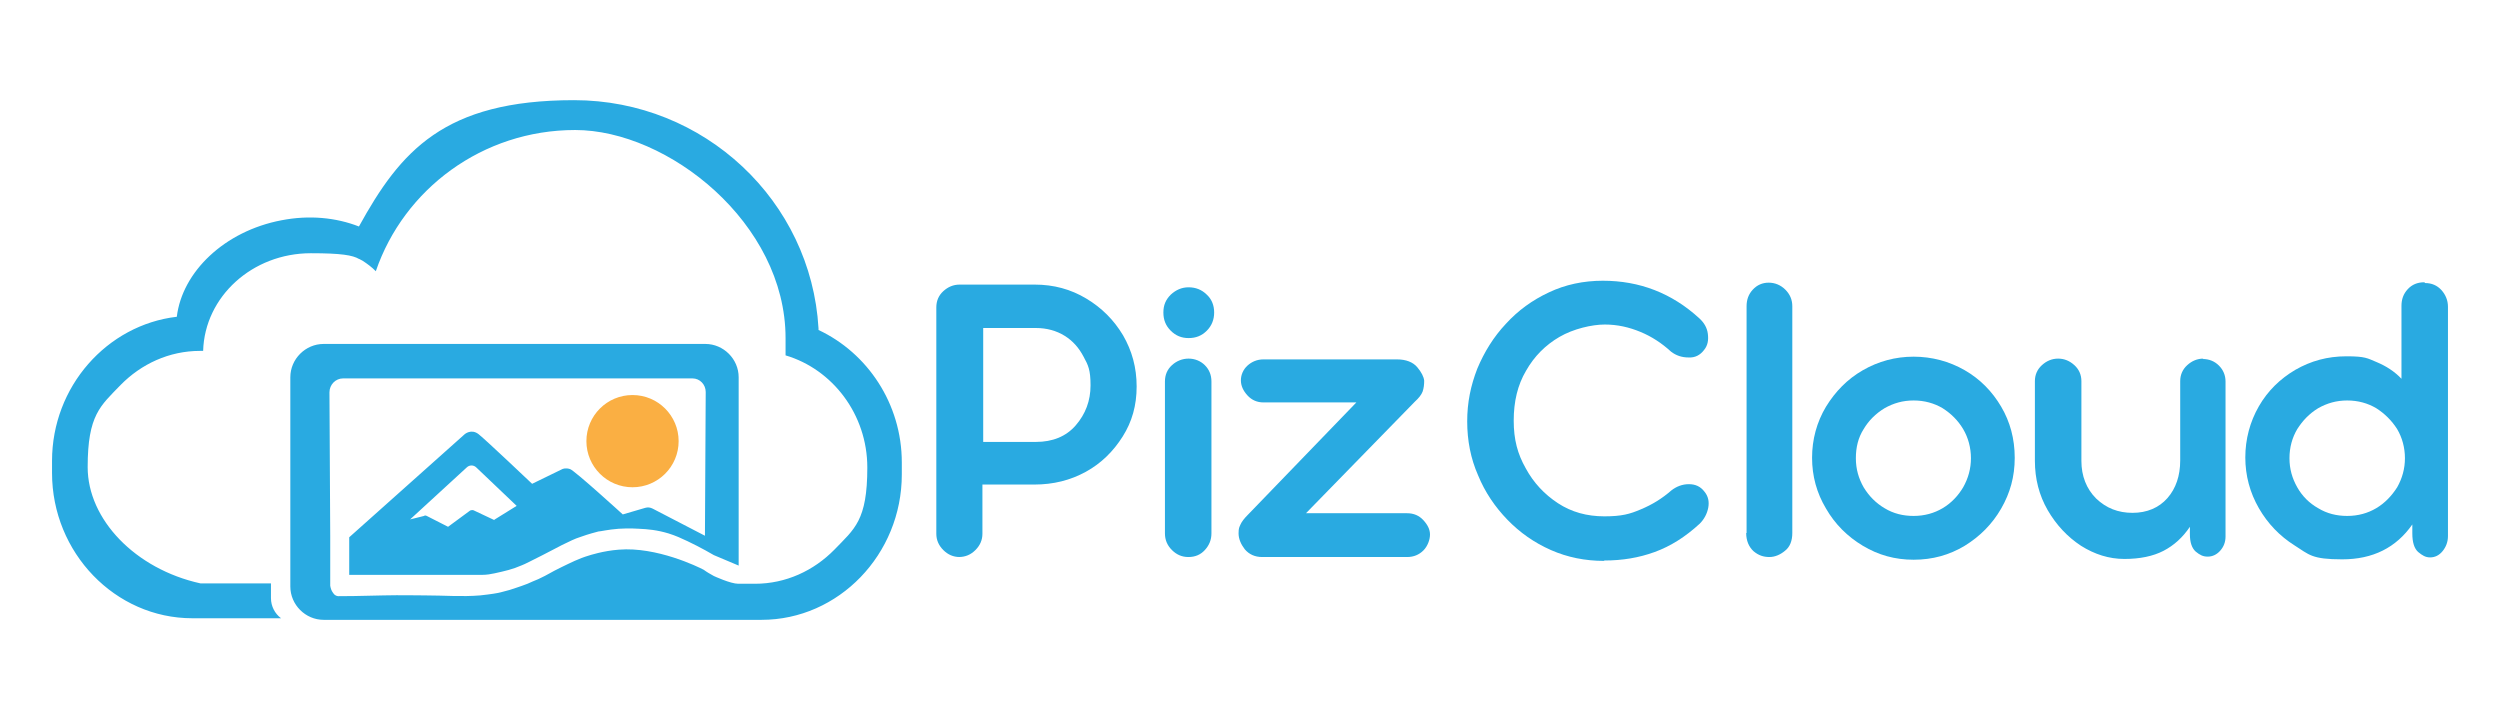
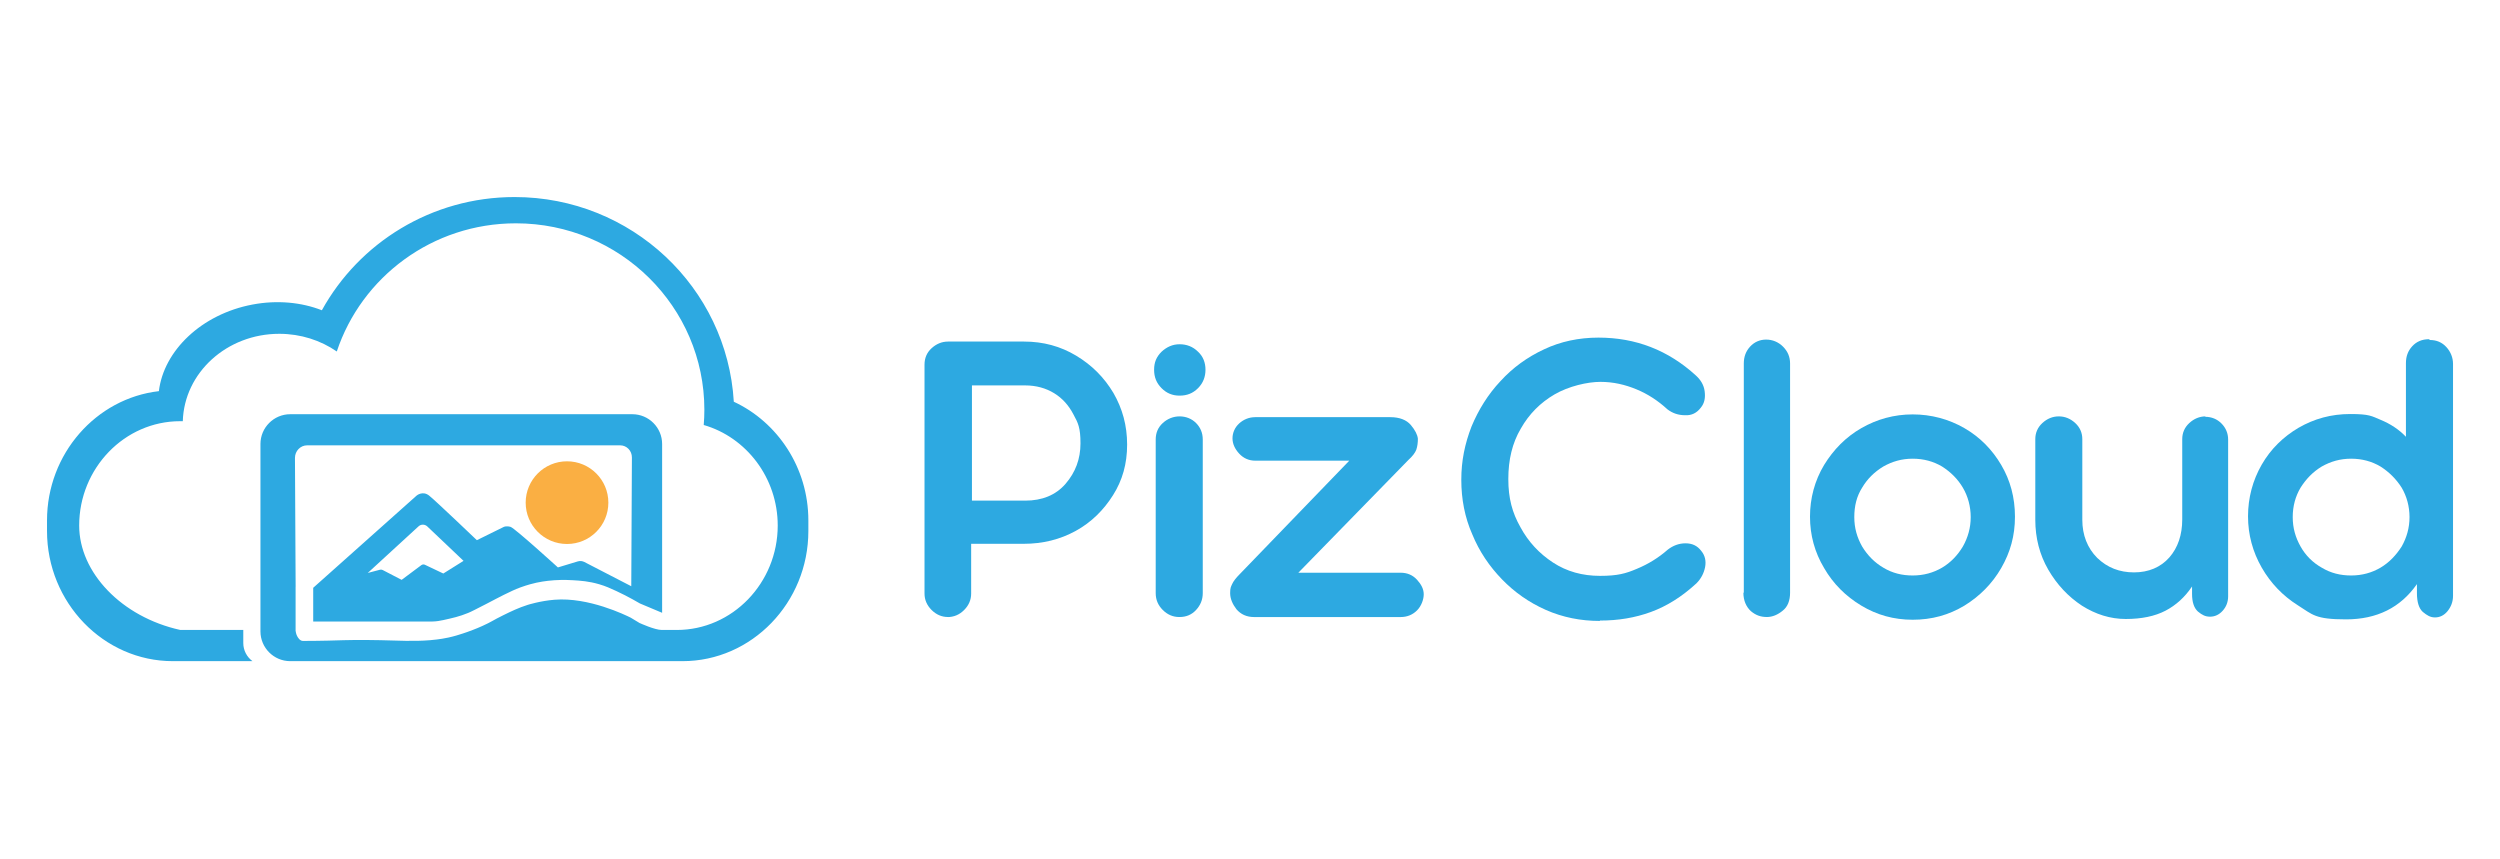
- <svg xmlns="http://www.w3.org/2000/svg" id="Layer_1" data-name="Layer 1" width="2587" height="745" viewBox="0 0 2587 745">
+ <svg xmlns="http://www.w3.org/2000/svg" id="Layer_1" data-name="Layer 1" width="670" height="230" viewBox="0 0 670 230">
  <g>
-     <path d="M992.96,576.4c-6.42,0-12.03-2.41-16.84-7.22-4.81-4.81-7.22-10.43-7.22-16.84v-234.18c0-6.82,2.41-12.43,7.22-16.84,4.81-4.41,10.43-6.82,16.84-6.82h77.79c19.65,0,37.29,4.81,53.33,14.44,16.04,9.62,28.47,22.05,38.09,38.09,9.22,16.04,14.03,33.28,14.03,52.93s-4.81,36.49-14.44,51.73c-9.62,15.24-22.05,27.67-38.09,36.49-16.04,8.82-33.68,13.23-53.33,13.23h-53.73v50.93c0,6.42-2.41,12.03-7.22,16.84-4.81,4.81-10.43,7.22-17.24,7.22h.8ZM1017.42,339.01v118.29h54.53c17.24,0,31.28-5.61,41.3-17.24,10.02-11.63,15.24-25.26,15.24-41.3s-2.41-20.85-7.22-29.67c-4.81-9.22-11.23-16.44-19.65-21.65-8.42-5.21-18.45-8.02-29.67-8.02h-54.53v-.4Z" fill="#29aae1" />
-     <path d="M1229.94,349.84c-7.22,0-13.23-2.41-18.45-7.62s-7.62-11.23-7.62-18.85,2.41-13.23,7.62-18.45c5.21-4.81,11.23-7.62,18.45-7.62s13.63,2.41,18.85,7.62c5.21,4.81,7.62,11.23,7.62,18.45s-2.41,13.63-7.62,18.85c-5.21,5.21-11.23,7.62-18.85,7.62ZM1229.54,576.4c-6.42,0-12.03-2.41-16.84-7.22-4.81-4.81-7.22-10.43-7.22-17.24v-157.19c0-6.82,2.41-12.43,7.22-16.84,4.81-4.41,10.83-6.82,17.24-6.82s12.43,2.41,16.84,6.82,6.82,10.02,6.82,16.84v157.19c0,6.82-2.41,12.43-6.82,17.24s-10.02,7.22-16.84,7.22h-.4Z" fill="#29aae1" />
-     <path d="M1349.84,531.09h106.26c6.82,0,12.43,2.41,16.84,7.22s6.82,9.62,6.82,14.84-2.41,12.03-6.82,16.44c-4.41,4.41-10.02,6.82-16.84,6.82h-149.97c-7.62,0-13.63-2.81-18.04-8.02-4.01-5.21-6.42-10.83-6.42-16.44s.8-6.42,2-9.22c1.2-2.81,4.01-6.42,7.62-10.02l112.28-116.29h-96.24c-6.42,0-12.03-2.41-16.44-7.22-4.41-4.81-6.82-10.02-6.82-15.64s2.41-11.23,6.82-15.24c4.41-4.01,10.02-6.42,16.44-6.42h138.34c9.22,0,16.44,2.81,20.85,8.02s6.82,10.02,7.22,14.03c0,4.01-.4,7.62-1.6,11.23-1.2,3.21-4.01,6.82-8.02,10.43l-113.48,116.29h0l-.8-.8Z" fill="#29aae1" />
-     <path d="M1659.8,580.41c-19.25,0-37.69-3.61-54.93-11.23-17.24-7.62-32.08-18.04-44.91-31.28-12.83-13.23-23.26-28.47-30.47-46.11-7.62-17.24-11.23-36.09-11.23-55.74s3.61-36.89,10.43-54.53c7.22-17.24,16.84-32.88,29.67-46.51,12.43-13.63,27.27-24.46,44.51-32.48,16.84-8.02,35.69-12.03,55.74-12.03,38.09,0,71.38,12.83,99.85,38.9,4.81,4.41,8.02,9.62,8.82,16.04s0,12.03-4.01,16.84c-4.01,5.21-9.22,8.02-16.04,7.62-6.82,0-12.83-2-18.04-6.01-9.62-8.82-20.05-15.64-31.68-20.45s-23.66-7.62-36.89-7.62-32.48,4.41-46.92,12.83c-14.44,8.42-26.06,20.05-34.48,34.89-8.82,14.84-12.83,32.08-12.83,51.73s4.01,34.48,12.43,49.32c8.02,14.84,19.25,26.87,33.28,36.09,14.03,9.22,30.07,13.63,48.12,13.63s26.47-2.41,37.69-7.22c11.63-4.81,22.05-11.23,31.68-19.65,5.21-4.01,11.23-6.42,18.04-6.42s12.03,2.41,16.04,7.62c4.01,4.81,5.21,10.43,4.01,16.84-1.2,6.01-4.01,11.63-8.82,16.44-14.84,13.63-30.07,23.26-46.51,29.27-16.44,6.01-33.68,8.82-52.13,8.82h0l-.4.4Z" fill="#29aae1" />
-     <path d="M1807.36,551.54v-234.58c0-6.82,2-12.43,6.42-17.24,4.41-4.81,10.02-7.22,16.44-7.22s12.43,2.41,17.24,7.22c4.81,4.81,7.22,10.43,7.22,17.24v234.58c0,8.02-2.41,14.44-7.62,18.45-4.81,4.01-10.43,6.42-16.04,6.42-6.01,0-11.23-1.6-16.44-6.01-4.81-4.41-7.62-10.83-7.62-18.85h.4Z" fill="#29aae1" />
-     <path d="M1980.19,579.2c-19.25,0-36.49-4.81-52.53-14.44-16.04-9.62-28.87-22.46-38.09-38.49-9.62-16.04-14.44-33.68-14.44-52.53s4.81-36.89,14.44-52.93c9.62-15.64,22.05-28.47,38.09-37.69,16.04-9.22,33.68-14.03,52.53-14.03s36.89,4.81,52.93,14.03c16.04,9.22,28.47,22.05,37.69,37.69,9.22,15.64,14.03,33.28,14.03,52.93s-4.81,36.49-14.03,52.53-22.05,28.87-37.69,38.49c-16.04,9.62-33.28,14.44-52.93,14.44ZM1980.19,533.89c11.23,0,21.25-2.81,30.07-8.02,8.82-5.21,16.04-12.83,21.25-21.65,5.21-9.22,8.02-19.25,8.02-30.07s-2.81-21.25-8.02-30.07c-5.21-8.82-12.43-16.04-21.25-21.65-8.82-5.21-18.85-8.02-30.07-8.02s-20.85,2.81-30.07,8.02c-9.22,5.61-16.44,12.83-21.65,21.65-5.61,8.82-8.02,18.85-8.02,30.07s2.81,20.85,8.02,30.07c5.61,9.22,12.83,16.44,21.65,21.65,9.22,5.61,19.25,8.02,30.07,8.02Z" fill="#29aae1" />
-     <path d="M2279.32,371.49c6.82,0,12.43,2.41,16.84,6.82,4.41,4.41,6.82,10.02,6.82,16.44v160.39c0,6.01-2,10.83-5.61,14.84-3.61,4.01-8.02,6.01-12.83,6.01s-8.02-1.6-12.43-5.21c-4.01-3.61-6.01-9.62-6.01-18.04v-7.62c-7.22,10.83-16.44,19.25-27.27,24.86-10.83,5.61-24.46,8.42-40.5,8.42s-30.88-4.81-44.91-13.63c-14.03-9.22-25.66-21.65-34.48-36.89-8.82-15.24-13.23-32.48-13.23-50.93v-82.6c0-6.42,2.41-12.03,7.22-16.44,4.81-4.41,10.43-6.82,16.84-6.82s12.03,2.41,16.84,6.82c4.81,4.41,7.22,10.02,7.22,16.44v82.6c0,15.64,5.21,28.87,15.24,38.9,10.43,10.02,22.86,14.84,37.69,14.84s27.27-5.21,36.09-15.24c8.82-10.02,13.23-23.26,13.23-38.9v-82.2c0-6.42,2.41-12.03,7.22-16.44,4.81-4.41,10.43-6.82,16.84-6.82h0l-.8.4Z" fill="#29aae1" />
-     <path d="M2509.49,292.9c6.82,0,12.43,2.41,16.84,7.22,4.41,4.81,6.82,10.83,6.82,17.24v237.38c0,6.01-2,11.23-5.61,15.64-3.61,4.41-8.02,6.42-12.83,6.42s-8.02-2-12.43-5.61c-4.01-3.61-6.01-10.02-6.01-19.25v-9.22c-16.84,24.06-40.9,36.09-72.58,36.09s-34.08-4.81-49.32-14.44c-15.24-9.62-27.67-22.46-36.89-38.49-9.22-16.04-14.03-33.68-14.03-52.53s4.81-36.89,14.03-52.93c9.22-16.04,22.05-28.47,37.69-37.69,16.04-9.22,33.28-14.03,52.93-14.03s21.65,2,31.28,6.01c9.62,4.01,18.45,9.62,25.66,17.24v-75.39c0-6.82,2-12.43,6.42-17.24,4.41-4.81,10.02-7.22,17.24-7.22h0l.8.8ZM2428.89,533.89c11.23,0,21.25-2.81,30.07-8.02,8.82-5.21,16.04-12.83,21.65-21.65,5.21-9.22,8.02-19.25,8.02-30.07s-2.81-21.25-8.02-30.07c-5.61-8.82-12.83-16.04-21.65-21.65-8.82-5.21-18.85-8.02-30.07-8.02s-20.85,2.81-30.07,8.02c-9.22,5.61-16.04,12.83-21.65,21.65-5.21,8.82-8.02,18.85-8.02,30.07s2.81,20.85,8.02,30.07c5.21,9.22,12.43,16.44,21.65,21.65,9.22,5.61,19.25,8.02,30.07,8.02Z" fill="#29aae1" />
+     <path d="M196.66,107.65c-1.81-30.59-27.42-54.84-58.75-54.84-22.27,0-41.66,12.26-51.65,30.34-5.45-2.13-11.92-2.79-18.6-1.53-13.66,2.58-23.78,12.36-25.08,23.21-16.81,1.93-29.98,16.78-29.98,34.64v2.85c0,19.18,15.18,34.87,33.72,34.87h21.34c-1.48-1.1-2.46-2.86-2.46-4.85v-3.52h-16.92c-15.67-3.47-27.06-15.37-27.06-27.97,0-7.69,3.04-14.68,7.95-19.76,4.9-5.07,11.67-8.21,19.11-8.21h.71c.38-13,11.81-23.42,25.85-23.42,5.77,0,11.11,1.76,15.42,4.74,6.63-19.95,25.61-34.35,48-34.35,27.9,0,50.51,22.38,50.51,49.98,0,1.37-.06,2.73-.17,4.07,11.4,3.29,19.83,14.15,19.83,26.95,0,7.69-3.04,14.68-7.94,19.76-4.91,5.08-11.67,8.22-19.11,8.22h-4.03c-1.86,0-5.86-1.83-5.86-1.83v.02c-.82-.49-1.64-.99-2.45-1.48-1.4-.7-11.33-5.55-20.41-4.81-3.82.3-7.19,1.37-7.19,1.37-2.5.79-4.48,1.76-6.6,2.8-2.84,1.39-2.97,1.69-5.57,2.86-.93.42-1.8.78-2.6,1.08-1.01.39-1.91.71-2.64.94-1.03.34-2.24.73-3.84,1.08-.65.15-2.35.49-4.91.71-4.48.37-8.63.1-13.29,0-2.22-.04-5.59-.11-9.86,0-1.91.06-5.62.19-10.89.2h-.07c-.37-.01-.7-.2-.98-.49-.11-.12-.22-.26-.33-.42-.34-.51-.54-1.08-.61-1.69h-.03v-11.91h.01l-.18-34.52c-.01-1.86,1.45-3.39,3.26-3.39h83.91c1.74,0,3.15,1.46,3.13,3.26l-.17,34.5-12.56-6.49c-.54-.28-1.17-.34-1.75-.17l-5.35,1.62s-11.55-10.51-12.67-10.86c-1.12-.34-1.83,0-1.83,0l-7.22,3.56s-11.04-10.56-12.79-11.95c-1.75-1.39-3.36,0-3.36,0l-27.71,24.71v9.04c21.4-.02,30.22-.02,31.25,0h.58c1.24-.02,2.2-.21,3.04-.39,2.52-.56,4.28-.94,6.62-1.9.79-.31,2.11-1,4.76-2.36,2.56-1.31,2.97-1.58,4.81-2.49,1.95-.95,2.97-1.45,4.43-1.99,2.01-.74,3.62-1.12,4.34-1.28.45-.1,2.31-.49,4.82-.66.54-.03,2.41-.16,4.95,0,2.02.12,4.27.26,7.08,1.09,1.74.51,2.95,1.07,4.58,1.82,3.17,1.46,6.3,3.32,6.3,3.32l5.95,2.5v-45.24c0-4.39-3.58-7.98-7.98-7.98h-91.69c-4.39,0-7.98,3.58-7.98,7.98v50.22c0,4.39,3.58,7.98,7.98,7.98h105.14c18.55,0,33.72-15.69,33.72-34.87v-2.85c0-14.13-8.25-26.36-20.01-31.82h.01ZM118.8,153.7l-4.92-2.34c-.3-.15-.67-.11-.95.09l-5.29,3.95-5.09-2.64c-.21-.11-.45-.13-.68-.08l-3.31.87,13.6-12.48c.66-.62,1.7-.61,2.36.02l9.71,9.22-5.4,3.38h-.01Z" fill="#2da9e1" />
+     <circle cx="151.96" cy="134.71" r="11.08" fill="#faaf43" />
  </g>
  <g>
-     <path d="M847,341.42v-1.6c-7.62-131.92-118.29-236.17-253.03-236.17s-179.64,52.93-222.54,130.72c-23.65-9.22-51.32-12.04-80.2-6.42-58.95,11.23-102.66,53.33-108.27,99.84-72.17,8.42-129.12,72.17-129.12,149.17v12.43c0,82.61,65.36,150.38,145.16,150.38h91.82c-6.42-4.82-10.43-12.44-10.43-20.86v-15.23h-72.99c-67.36-14.84-116.68-66.17-116.68-120.29s13.23-63.36,34.08-85.01c21.25-21.65,50.12-35.28,82.2-35.28h3.21c1.6-56.14,50.92-101.06,111.47-101.06,31.62,0,43.22,2.08,49.78,5.9.6.15,1.13.4,1.57.73.12.07.25.13.36.2.44.14.82.34,1.17.59.24.11.48.24.73.4,4.86,3.19,9.57,6.66,13.6,10.81,29.02-84.86,110.33-146.13,206.28-146.13s217.73,96.23,217.73,215.32v17.88h0c48.51,14.33,84.6,61.01,84.6,116.05s-13.23,63.35-34.08,85c-21.26,21.66-50.12,35.29-82.21,35.29h-17.24c-8.02,0-25.27-8.02-25.27-8.02-3.61-2-7.22-4.01-10.43-6.41-6.02-3.21-48.92-24.06-87.82-20.86-16.44,1.21-30.87,6.02-30.87,6.02-10.83,3.2-19.25,7.62-28.47,12.03-12.43,6.02-12.83,7.22-24.06,12.43-4.02,1.61-7.62,3.21-11.23,4.82-4.42,1.6-8.42,3.2-11.24,4.01-4.41,1.61-9.62,3.21-16.43,4.82-2.81.8-10.02,2-21.25,3.2-19.25,1.6-37.29,0-57.34,0-9.62,0-24.06-.4-42.5,0-8.42,0-24.06.8-46.92.8-1.6,0-3.21-.8-4.42-2-.4-.4-.8-1.2-1.2-1.6-1.6-2-2.4-4.82-2.8-7.22v-51.32l-.8-148.77c0-8.02,6.42-14.43,14.03-14.43h361.69c7.62,0,13.63,6.41,13.63,14.03l-.8,148.77-54.13-28.07c-2.41-1.2-4.82-1.6-7.62-.8l-23.26,6.82s-49.72-45.32-54.53-46.92c-4.82-1.6-8.02,0-8.02,0l-31.28,15.24s-47.72-45.32-55.34-51.33c-7.61-6.01-14.43,0-14.43,0l-119.49,106.66v38.9h137.14c5.21,0,9.62-.8,13.23-1.6,10.83-2.4,18.45-4.02,28.47-8.42,3.2-1.2,9.22-4.41,20.45-10.02,11.23-5.62,12.83-6.82,20.85-10.83,8.42-4.01,12.83-6.42,19.25-8.42,8.82-3.2,15.64-4.81,18.45-5.61,2,0,10.02-2.01,20.85-2.81,2.4,0,10.43-.8,21.25,0,8.82.4,18.45,1.2,30.47,4.82,7.62,2.4,12.84,4.81,19.65,8.02,13.64,6.41,27.27,14.43,27.27,14.43l25.67,10.83v-194.88c0-18.84-15.64-34.48-34.49-34.48h-394.97c-18.85,0-34.48,15.64-34.48,34.48v216.53c0,18.85,15.63,34.49,34.48,34.49h453.12c79.8,0,145.16-67.77,145.16-150.37v-12.44c0-60.95-35.69-113.47-86.21-137.14ZM511.78,538.3l-21.25-10.02c-1.2-.8-2.8-.4-4.01,0l-22.86,16.84-22.05-11.23c-.8-.4-2-.8-2.8,0l-14.44,3.61,58.54-53.73c2.8-2.8,7.22-2.8,10.02,0l41.7,39.7-23.25,14.43.4.4Z" fill="#29aae1" />
-     <circle cx="654.53" cy="456.5" r="47.72" fill="#faaf43" />
+     <path d="M254.07,165.36c-1.68,0-3.15-.63-4.41-1.89s-1.89-2.73-1.89-4.41v-61.32c0-1.79.63-3.26,1.89-4.41s2.73-1.79,4.41-1.79h20.37c5.15,0,9.77,1.26,13.97,3.78s7.46,5.78,9.98,9.98c2.42,4.2,3.68,8.72,3.68,13.86s-1.26,9.56-3.78,13.55c-2.52,3.99-5.78,7.25-9.98,9.56-4.2,2.31-8.82,3.47-13.97,3.47h-14.07v13.34c0,1.68-.63,3.15-1.89,4.41-1.26,1.26-2.73,1.89-4.52,1.89h.21,0ZM260.48,103.19v30.98h14.28c4.52,0,8.19-1.47,10.82-4.52s3.99-6.62,3.99-10.82-.63-5.46-1.89-7.77c-1.26-2.42-2.94-4.31-5.15-5.67s-4.83-2.1-7.77-2.1h-14.28v-.11h0Z" fill="#2da9e1" />
+     <path d="M316.13,106.03c-1.89,0-3.47-.63-4.83-2s-2-2.94-2-4.94.63-3.47,2-4.83c1.37-1.26,2.94-2,4.83-2s3.57.63,4.94,2c1.37,1.26,2,2.94,2,4.83s-.63,3.57-2,4.94-2.94,2-4.94,2ZM316.03,165.36c-1.68,0-3.15-.63-4.41-1.89s-1.89-2.73-1.89-4.52v-41.16c0-1.79.63-3.26,1.89-4.41,1.26-1.16,2.84-1.79,4.52-1.79s3.26.63,4.41,1.79,1.79,2.63,1.79,4.41v41.16c0,1.79-.63,3.26-1.79,4.52s-2.63,1.89-4.41,1.89h-.11,0Z" fill="#2da9e1" />
+     <path d="M347.53,153.49h27.83c1.79,0,3.26.63,4.41,1.89s1.79,2.52,1.79,3.89-.63,3.15-1.79,4.31-2.63,1.79-4.41,1.79h-39.27c-2,0-3.57-.74-4.73-2.1-1.05-1.37-1.68-2.84-1.68-4.31s.21-1.68.53-2.42,1.05-1.68,2-2.63l29.4-30.45h-25.2c-1.68,0-3.15-.63-4.31-1.89-1.16-1.26-1.79-2.63-1.79-4.1s.63-2.94,1.79-3.99,2.63-1.68,4.31-1.68h36.23c2.42,0,4.31.74,5.46,2.1s1.79,2.63,1.89,3.68c0,1.05-.11,2-.42,2.94-.32.84-1.05,1.79-2.1,2.73l-29.72,30.45h0l-.21-.21Z" fill="#2da9e1" />
+     <path d="M428.7,166.41c-5.04,0-9.87-.95-14.39-2.94-4.52-2-8.4-4.73-11.76-8.19s-6.09-7.46-7.98-12.08c-2-4.52-2.94-9.45-2.94-14.6s.95-9.66,2.73-14.28c1.89-4.52,4.41-8.61,7.77-12.18,3.26-3.57,7.14-6.41,11.66-8.51,4.41-2.1,9.35-3.15,14.6-3.15,9.98,0,18.69,3.36,26.15,10.19,1.26,1.16,2.1,2.52,2.31,4.2s0,3.15-1.05,4.41c-1.05,1.37-2.42,2.1-4.2,2-1.79,0-3.36-.53-4.73-1.58-2.52-2.31-5.25-4.1-8.3-5.36s-6.2-2-9.66-2-8.51,1.16-12.29,3.36-6.83,5.25-9.03,9.14c-2.31,3.89-3.36,8.4-3.36,13.55s1.05,9.03,3.26,12.92c2.1,3.89,5.04,7.04,8.72,9.45s7.88,3.57,12.6,3.57,6.93-.63,9.87-1.89c3.05-1.26,5.78-2.94,8.3-5.15,1.37-1.05,2.94-1.68,4.73-1.68s3.15.63,4.2,2c1.05,1.26,1.37,2.73,1.05,4.41-.32,1.58-1.05,3.05-2.31,4.31-3.89,3.57-7.88,6.09-12.18,7.67s-8.82,2.31-13.65,2.31h0l-.11.11h0Z" fill="#2da9e1" />
+     <path d="M467.34,158.85v-61.43c0-1.79.53-3.26,1.68-4.52,1.16-1.26,2.63-1.89,4.31-1.89s3.26.63,4.52,1.89c1.26,1.26,1.89,2.73,1.89,4.52v61.43c0,2.1-.63,3.78-2,4.83-1.26,1.05-2.73,1.68-4.2,1.68-1.58,0-2.94-.42-4.31-1.58-1.26-1.16-2-2.84-2-4.94h.11Z" fill="#2da9e1" />
+     <path d="M512.6,166.09c-5.04,0-9.56-1.26-13.76-3.78-4.2-2.52-7.56-5.88-9.98-10.08-2.52-4.2-3.78-8.82-3.78-13.76s1.26-9.66,3.78-13.86c2.52-4.1,5.78-7.46,9.98-9.87s8.82-3.68,13.76-3.68,9.66,1.26,13.86,3.68,7.46,5.78,9.87,9.87c2.42,4.1,3.68,8.72,3.68,13.86s-1.26,9.56-3.68,13.76-5.78,7.56-9.87,10.08c-4.2,2.52-8.72,3.78-13.86,3.78ZM512.6,154.23c2.94,0,5.57-.74,7.88-2.1s4.2-3.36,5.57-5.67c1.37-2.42,2.1-5.04,2.1-7.88s-.74-5.57-2.1-7.88-3.26-4.2-5.57-5.67c-2.31-1.37-4.94-2.1-7.88-2.1s-5.46.74-7.88,2.1c-2.42,1.47-4.31,3.36-5.67,5.67-1.47,2.31-2.1,4.94-2.1,7.88s.74,5.46,2.1,7.88c1.47,2.42,3.36,4.31,5.67,5.67,2.42,1.47,5.04,2.1,7.88,2.1Z" fill="#2da9e1" />
+     <path d="M590.94,111.7c1.79,0,3.26.63,4.41,1.79,1.16,1.16,1.79,2.63,1.79,4.31v42c0,1.58-.53,2.84-1.47,3.89s-2.1,1.58-3.36,1.58-2.1-.42-3.26-1.37c-1.05-.95-1.58-2.52-1.58-4.73v-2c-1.89,2.84-4.31,5.04-7.14,6.51s-6.41,2.21-10.61,2.21-8.09-1.26-11.76-3.57c-3.68-2.42-6.72-5.67-9.03-9.66-2.31-3.99-3.47-8.51-3.47-13.34v-21.63c0-1.68.63-3.15,1.89-4.31s2.73-1.79,4.41-1.79,3.15.63,4.41,1.79,1.89,2.63,1.89,4.31v21.63c0,4.1,1.37,7.56,3.99,10.19,2.73,2.63,5.99,3.89,9.87,3.89s7.14-1.37,9.45-3.99,3.47-6.09,3.47-10.19v-21.53c0-1.68.63-3.15,1.89-4.31s2.73-1.79,4.41-1.79h0l-.21.11h0Z" fill="#2da9e1" />
+     <path d="M651.21,91.12c1.79,0,3.26.63,4.41,1.89,1.16,1.26,1.79,2.84,1.79,4.52v62.16c0,1.58-.53,2.94-1.47,4.1-.95,1.16-2.1,1.68-3.36,1.68s-2.1-.53-3.26-1.47c-1.05-.95-1.58-2.63-1.58-5.04v-2.42c-4.41,6.3-10.71,9.45-19.01,9.45s-8.93-1.26-12.92-3.78c-3.99-2.52-7.25-5.88-9.66-10.08s-3.68-8.82-3.68-13.76,1.26-9.66,3.68-13.86,5.78-7.46,9.87-9.87c4.2-2.42,8.72-3.68,13.86-3.68s5.67.53,8.19,1.58,4.83,2.52,6.72,4.52v-19.74c0-1.79.53-3.26,1.68-4.52,1.16-1.26,2.63-1.89,4.52-1.89h0l.21.21h0ZM630.1,154.23c2.94,0,5.57-.74,7.88-2.1s4.2-3.36,5.67-5.67c1.37-2.42,2.1-5.04,2.1-7.88s-.74-5.57-2.1-7.88c-1.47-2.31-3.36-4.2-5.67-5.67-2.31-1.37-4.94-2.1-7.88-2.1s-5.46.74-7.88,2.1c-2.42,1.47-4.2,3.36-5.67,5.67-1.37,2.31-2.1,4.94-2.1,7.88s.74,5.46,2.1,7.88,3.26,4.31,5.67,5.67c2.42,1.47,5.04,2.1,7.88,2.1Z" fill="#2da9e1" />
  </g>
</svg>
